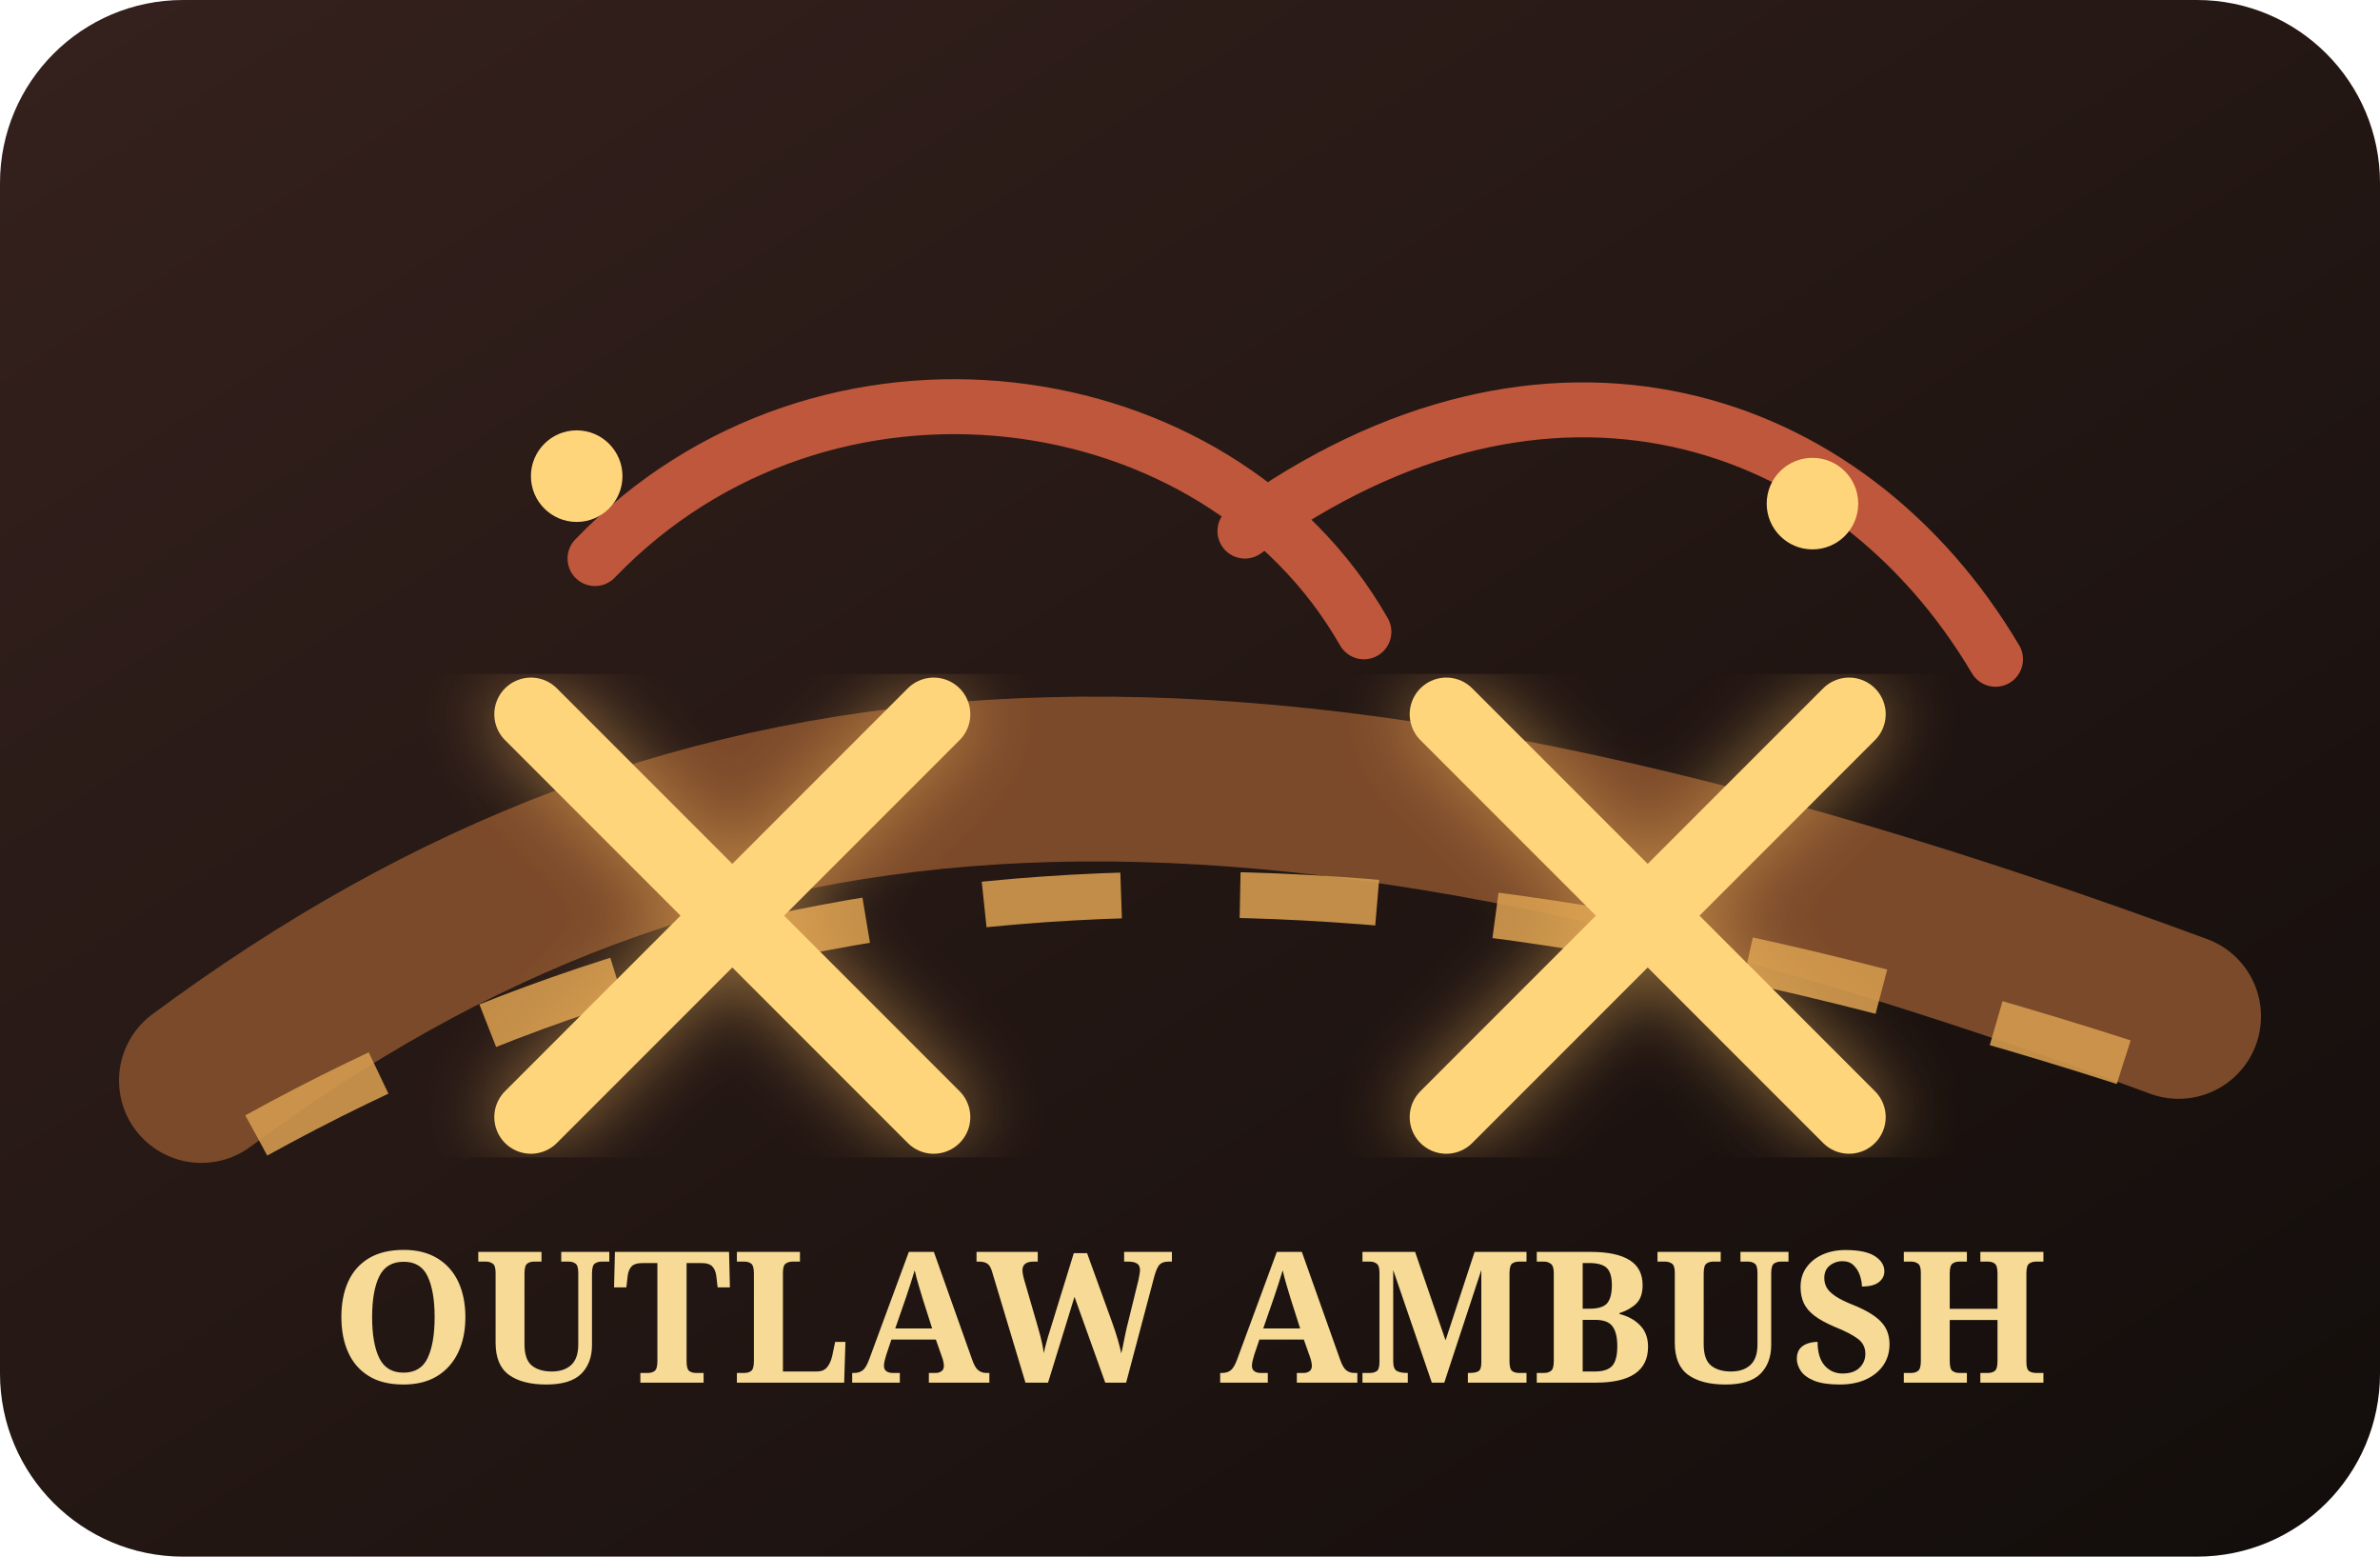
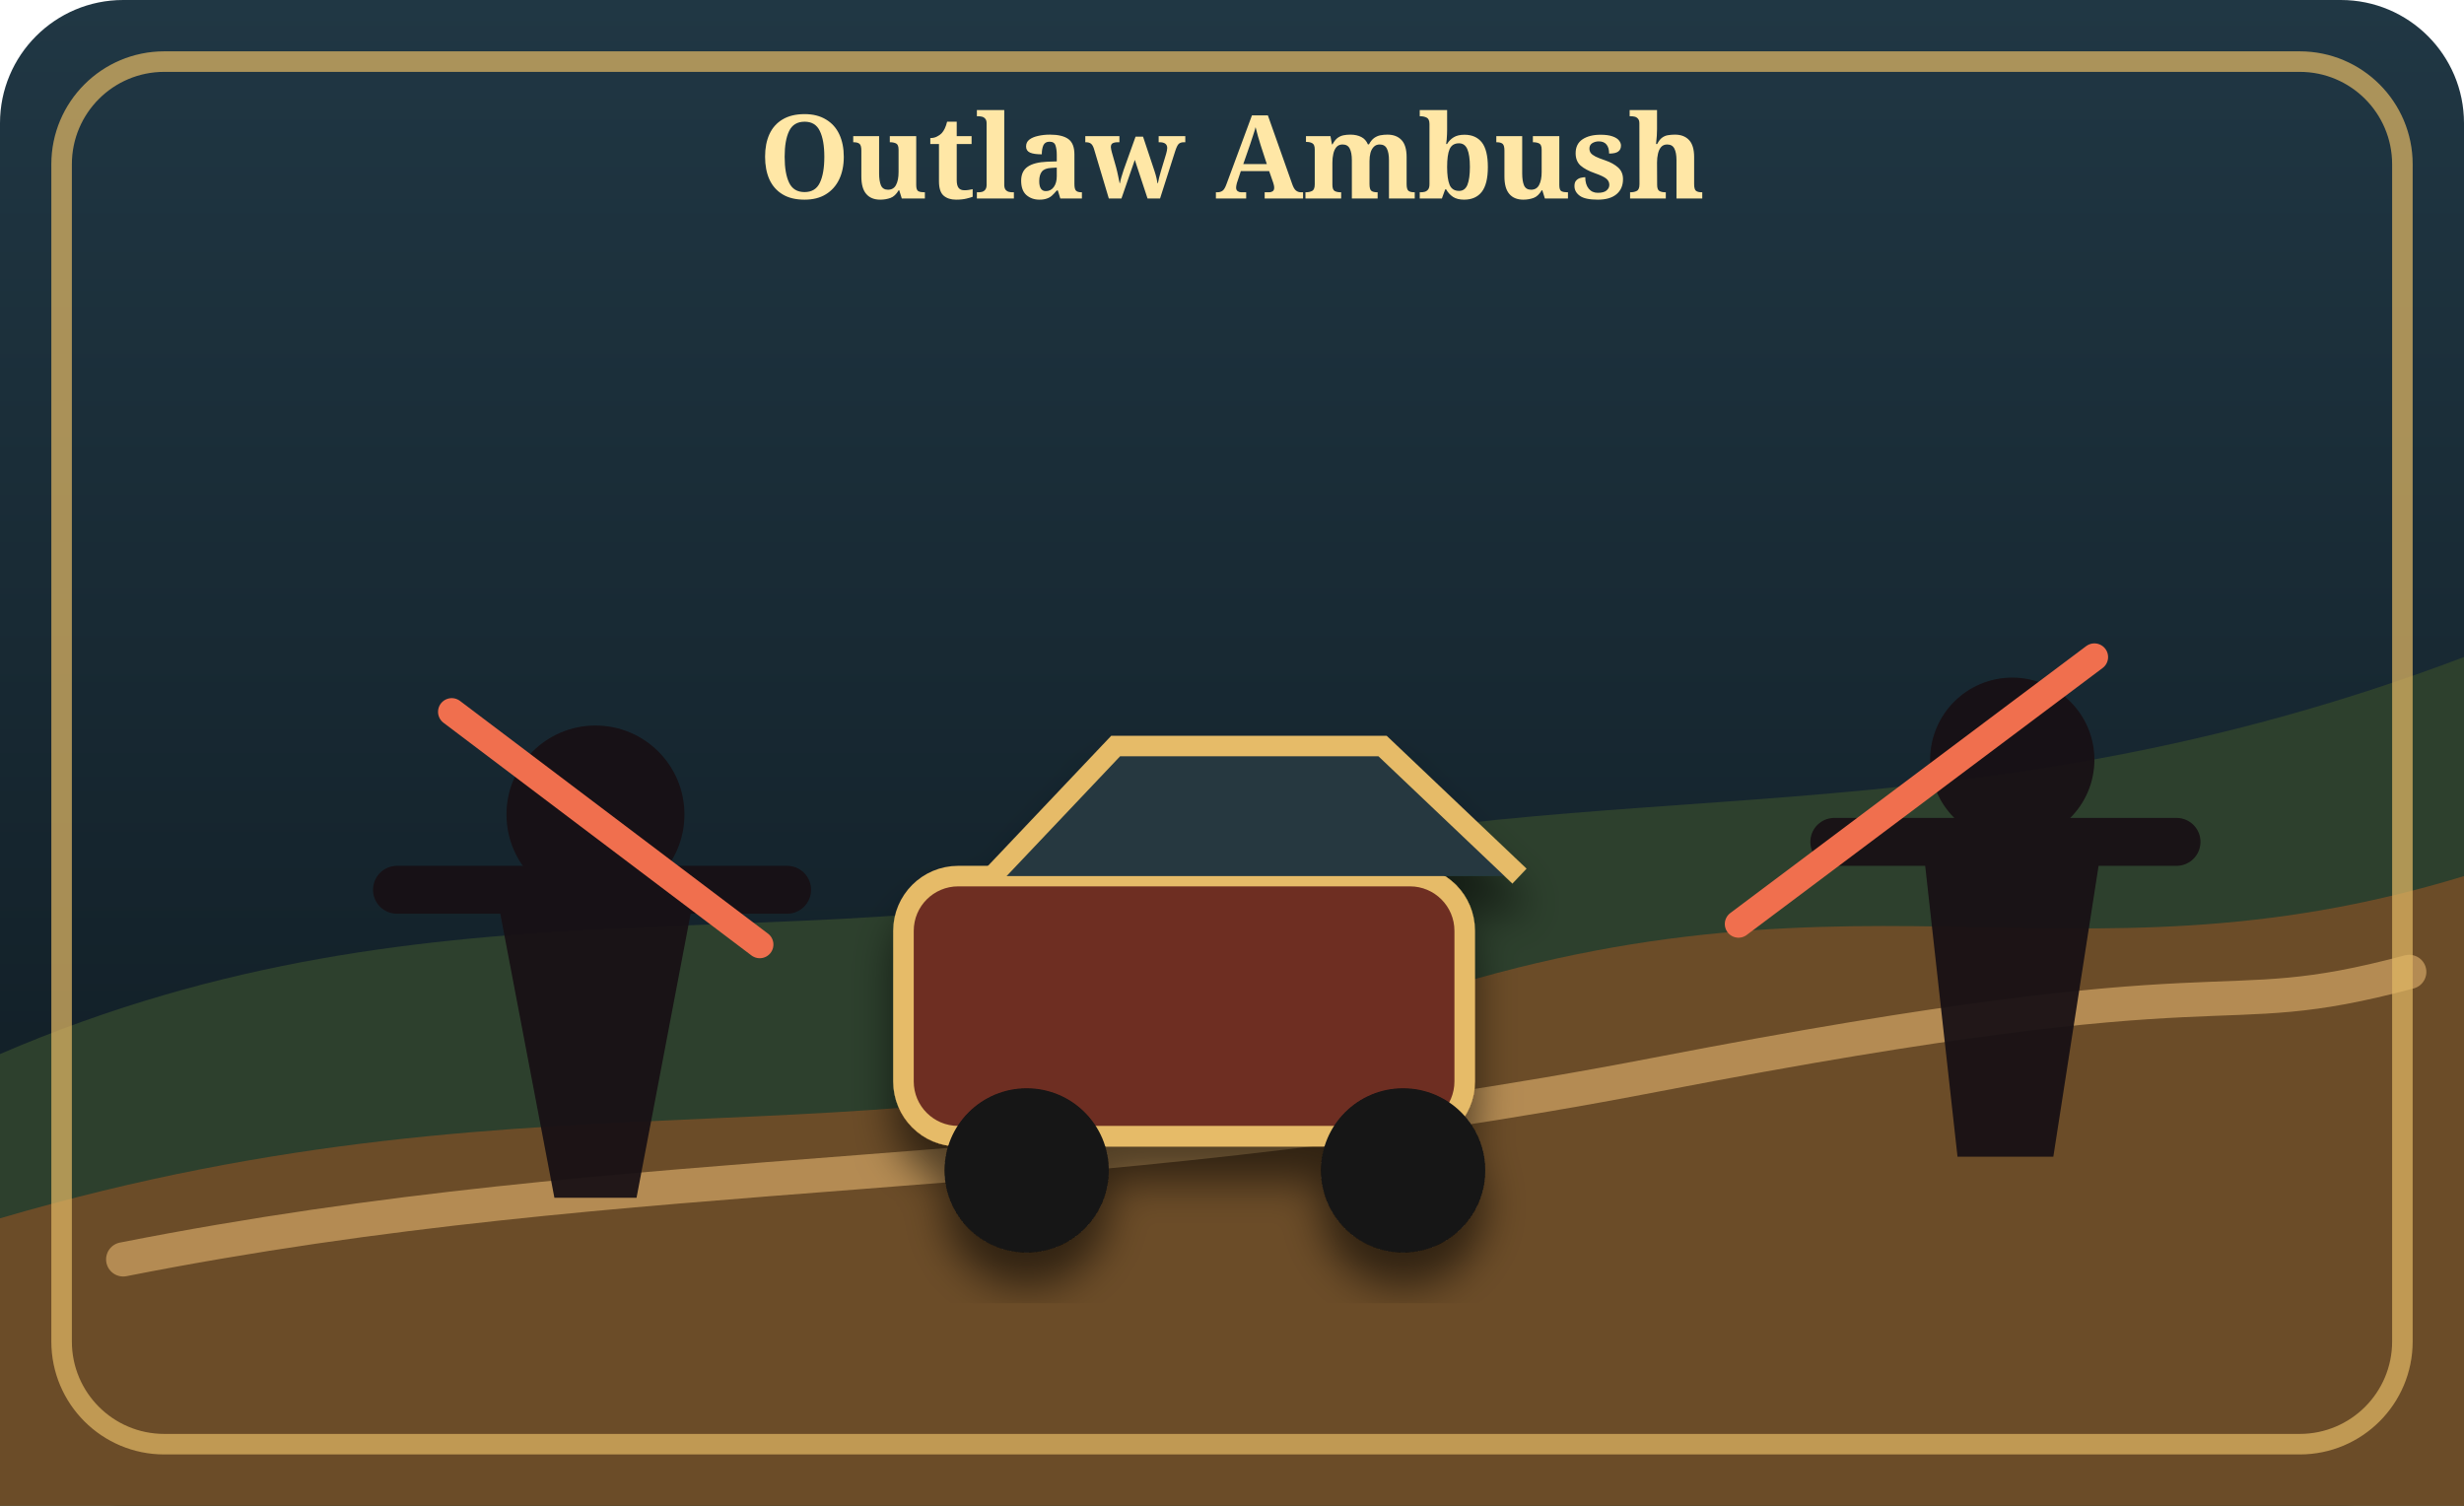
- <svg xmlns="http://www.w3.org/2000/svg" viewBox="0 0 260 170">
+ <svg xmlns="http://www.w3.org/2000/svg" viewBox="0 0 360 220" role="img" aria-label="Outlaw Ambush">
  <defs>
-     <linearGradient id="sky" y1="0" y2="1">
-       <stop offset="0" stop-color="#35211d" />
-       <stop offset="1" stop-color="#120d0b" />
+     <linearGradient id="sky" x1="0" x2="0" y1="0" y2="1">
+       <stop offset="0" stop-color="#203744" />
+       <stop offset="1" stop-color="#0d171d" />
    </linearGradient>
-     <filter id="glow">
-       <feDropShadow dx="0" dy="0" stdDeviation="4" flood-color="#f0b35a" flood-opacity=".55" />
+     <linearGradient id="gold" x1="0" x2="1">
+       <stop offset="0" stop-color="#fff0ae" />
+       <stop offset=".5" stop-color="#d59d3e" />
+       <stop offset="1" stop-color="#fff1b8" />
+     </linearGradient>
+     <filter id="shadow">
+       <feDropShadow dx="0" dy="5" stdDeviation="3" flood-color="#000" flood-opacity=".55" />
    </filter>
  </defs>
-   <rect width="260" height="170" rx="20" fill="url(#sky)" />
-   <path d="M22 118c54-40 113-45 216-7" fill="none" stroke="#7b4a2a" stroke-width="18" stroke-linecap="round" />
-   <path d="M28 124c58-32 120-35 204-8" fill="none" stroke="#d39a4e" stroke-width="5" stroke-dasharray="15 13" opacity=".9" />
-   <path d="M58 78l44 44M102 78l-44 44M158 78l44 44M202 78l-44 44" stroke="#ffd57b" stroke-width="8" stroke-linecap="round" filter="url(#glow)" />
-   <path d="M65 61c25-26 68-20 84 8M136 58c33-24 66-13 82 14" fill="none" stroke="#be573b" stroke-width="6" stroke-linecap="round" />
-   <circle cx="63" cy="52" r="5" fill="#ffd57b" />
-   <circle cx="198" cy="55" r="5" fill="#ffd57b" />
-   <text x="130" y="151" text-anchor="middle" font-family="Georgia,serif" font-size="20" font-weight="700" fill="#f6da95">OUTLAW AMBUSH</text>
+   <rect width="360" height="220" rx="18" fill="url(#sky)" />
+   <path d="M0 154 C65 126 118 142 176 127 S286 124 360 96 V220 H0z" fill="#2d402d" />
+   <path d="M0 178 C82 154 130 173 200 148 S301 146 360 128 V220 H0z" fill="#6b4c28" />
+   <path d="M18 184 C94 169 154 174 242 157 S322 150 352 142" fill="none" stroke="#d0a464" stroke-width="5" stroke-linecap="round" opacity=".72" />
+   <g filter="url(#shadow)">
+     <rect x="132" y="128" width="82" height="38" rx="8" fill="#6e2f24" stroke="#e6bb68" stroke-width="3" />
+     <path d="M145 128l18-19h39l20 19" fill="#263940" stroke="#e6bb68" stroke-width="3" />
+     <circle cx="150" cy="171" r="12" fill="#141414" />
+     <circle cx="205" cy="171" r="12" fill="#141414" />
+   </g>
+   <g fill="#171014" opacity=".94">
+     <path d="M73 133h28l-8 42H81z" />
+     <circle cx="87" cy="119" r="13" />
+     <path d="M58 130h57" stroke="#171014" stroke-width="7" stroke-linecap="round" />
+     <path d="M281 124h26l-7 45h-14z" />
+     <circle cx="294" cy="111" r="12" />
+     <path d="M268 123h50" stroke="#171014" stroke-width="7" stroke-linecap="round" />
+   </g>
+   <path d="M66 104l45 34M306 96l-52 39" stroke="#f06f4e" stroke-width="4" stroke-linecap="round" />
+   <rect x="9" y="9" width="342" height="202" rx="15" fill="none" stroke="#e1b764" stroke-width="3" opacity=".72" />
+   <text x="180" y="29" text-anchor="middle" font-family="Georgia,serif" font-size="17" font-weight="800" fill="#ffe7a6">Outlaw Ambush</text>
</svg>
